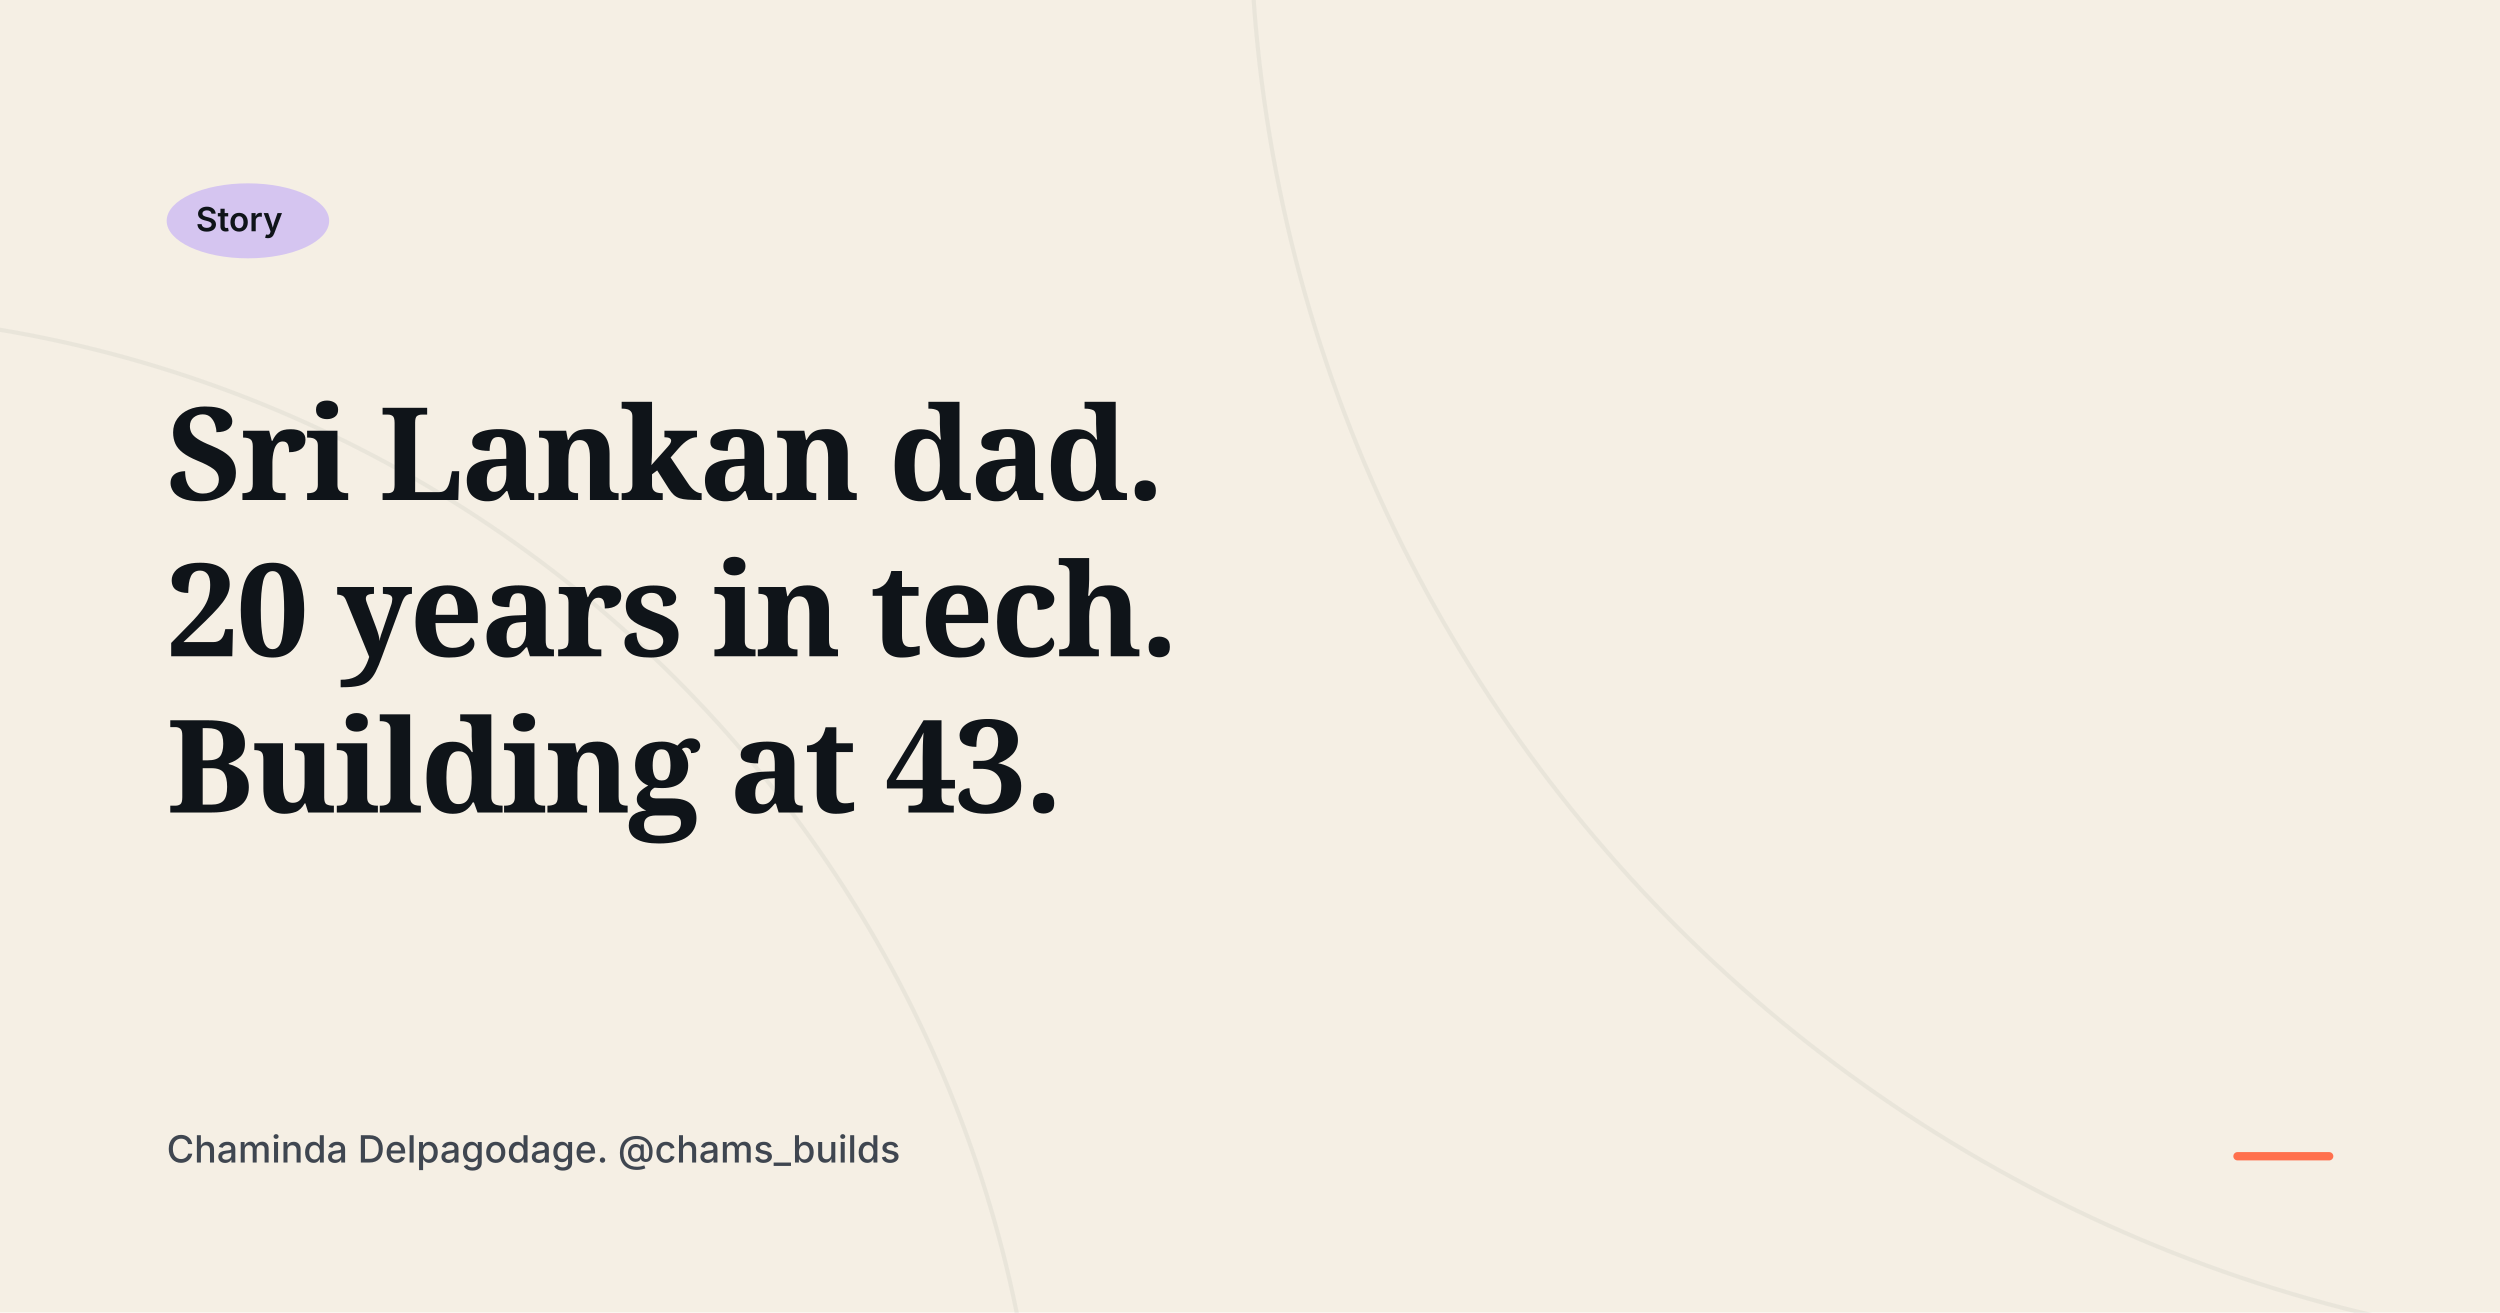
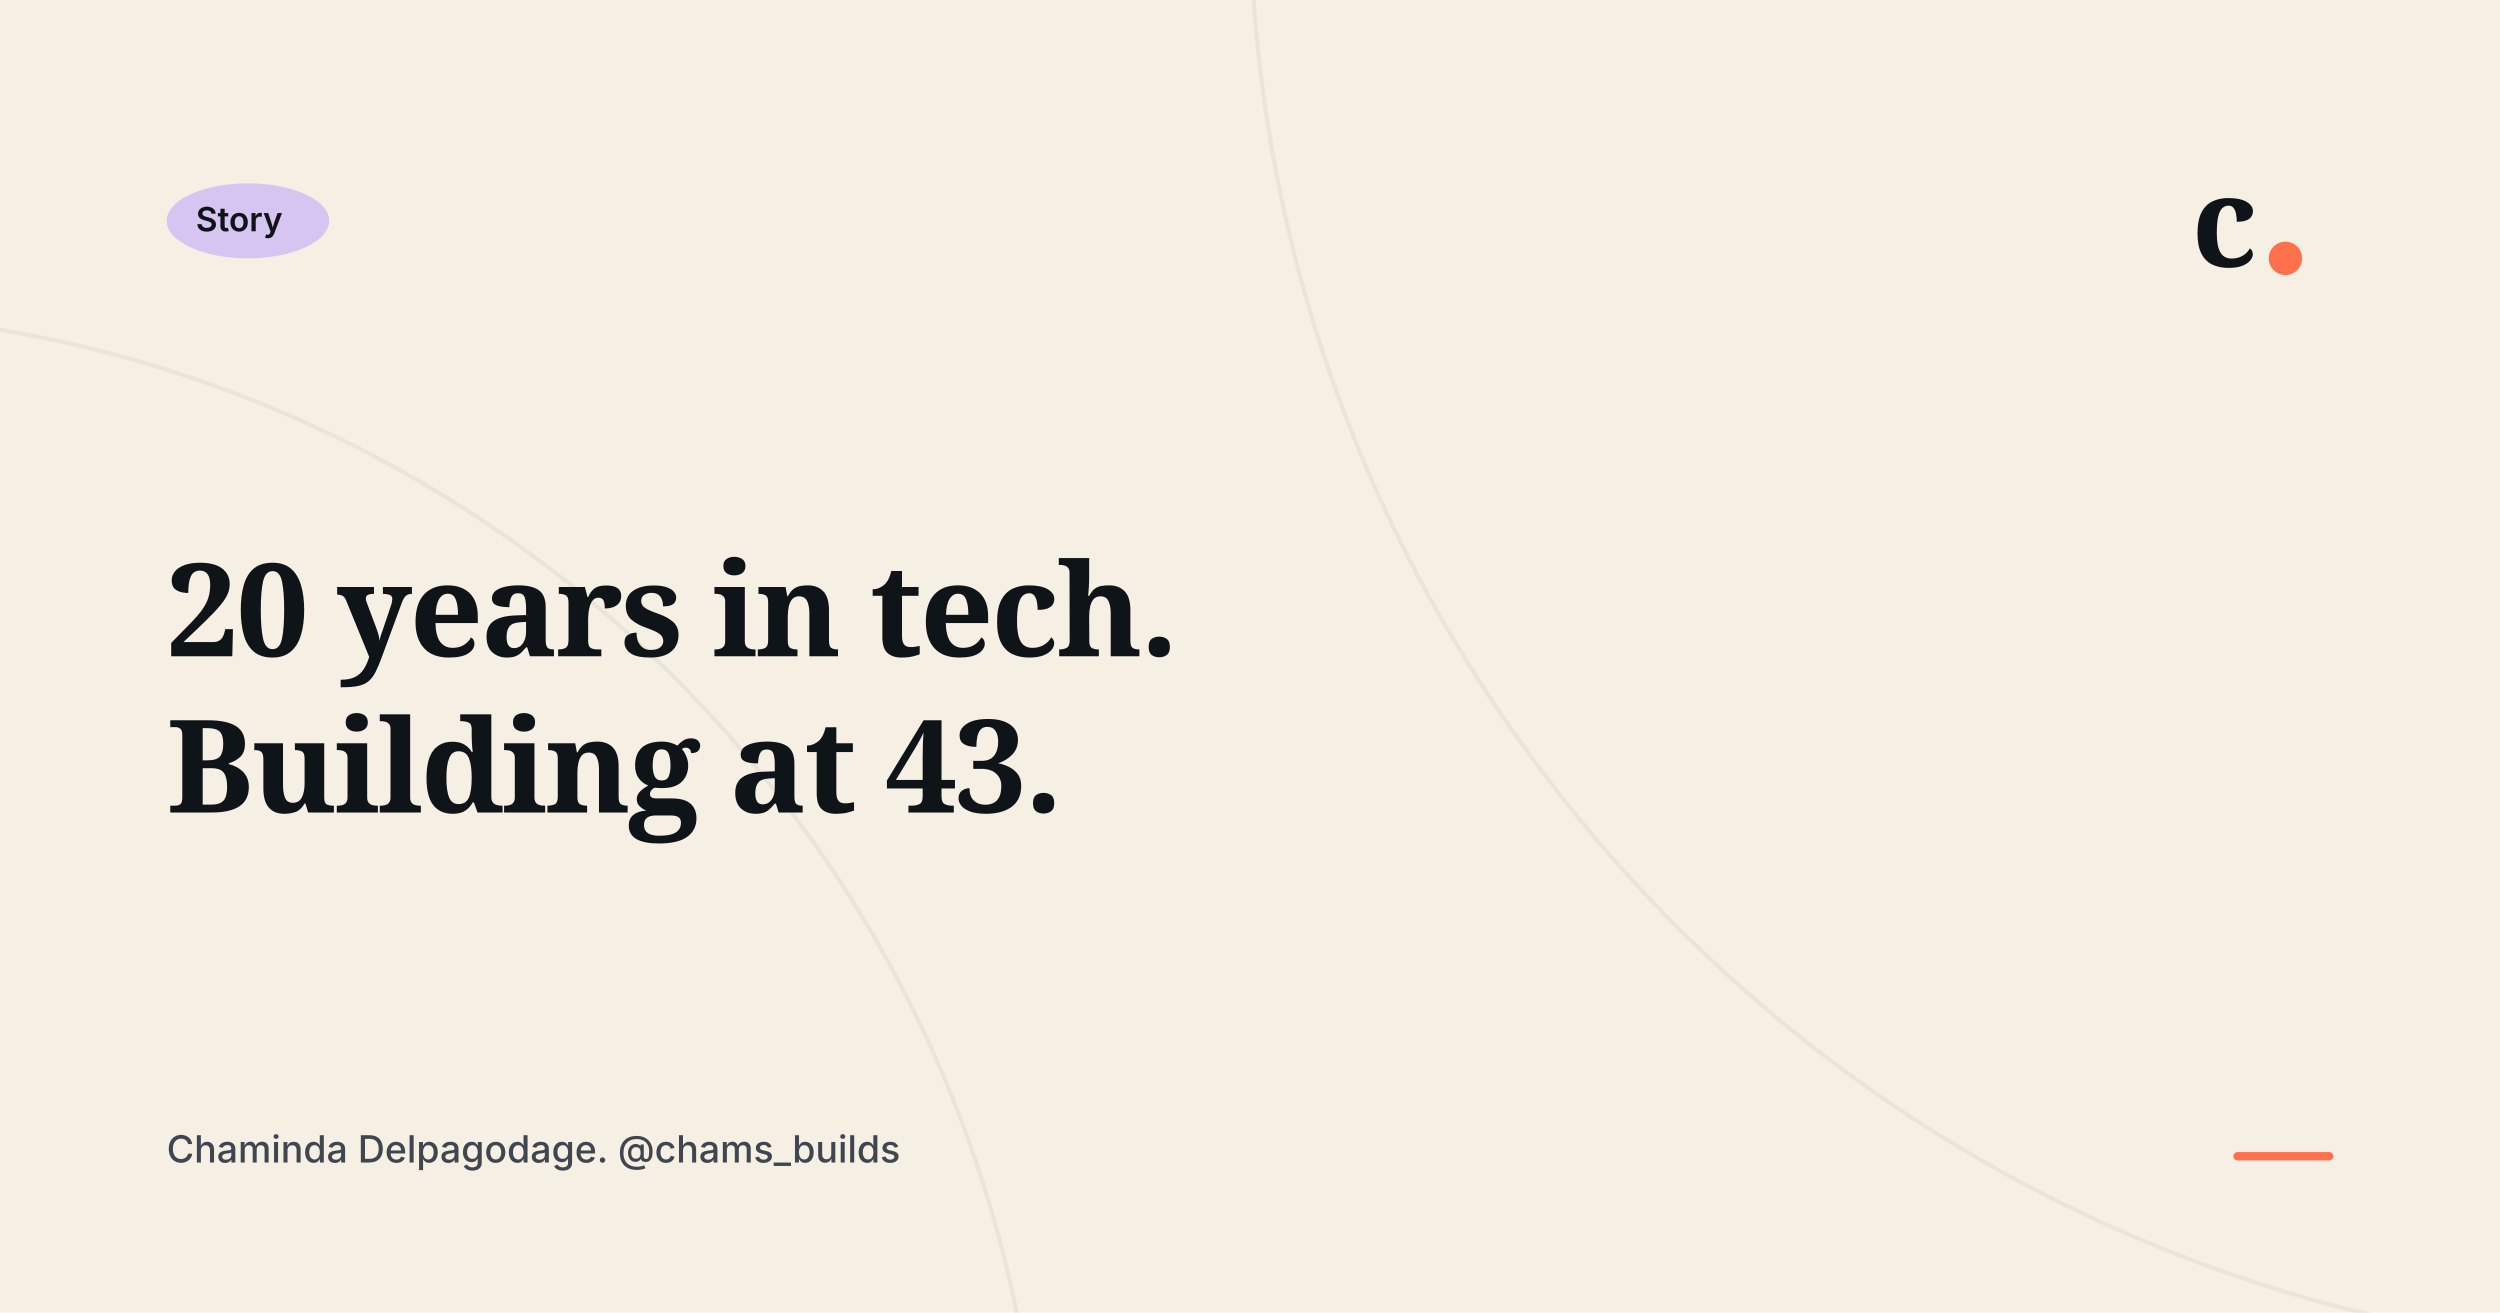
<svg xmlns="http://www.w3.org/2000/svg" width="1200" height="630" viewBox="0 0 1200 630">
  <defs>
    <style>
      .bg      { fill: #F5EFE4; }
      .pill    { fill: #D5C5F0; }
      .label   { font-family: 'Inter', sans-serif; font-weight: 600; font-size: 16px; fill: #0F1419; }
      .headline{ font-family: 'Fraunces', 'Lora', Georgia, serif; font-weight: 600; font-size: 62px; fill: #0F1419; letter-spacing: -1.2px; }
      .sub     { font-family: 'Inter', sans-serif; font-weight: 400; font-size: 22px; fill: #3F4650; }
      .byline  { font-family: 'Inter', sans-serif; font-weight: 500; font-size: 18px; fill: #3F4650; }
      .bar     { fill: #FF704D; }
      .curve   { stroke: rgba(15,20,25,0.05); stroke-width: 2; fill: none; }
    </style>
  </defs>
  <rect class="bg" width="1200" height="630" />
  <circle class="curve" cx="1300" cy="-50" r="700" />
  <circle class="curve" cx="-100" cy="750" r="600" />
  <g transform="translate(80,88)">
    <rect class="pill" x="0" y="0" rx="999" ry="999" width="78" height="36" />
    <text class="label" x="14" y="23">Story</text>
  </g>
-   <text class="headline" x="80" y="240">Sri Lankan dad.</text>
  <text class="headline" x="80" y="315">20 years in tech.</text>
  <text class="headline" x="80" y="390">Building at 43.</text>
  <text class="byline" x="80" y="558">Chaminda Delpagodage. @chams_builds</text>
  <rect class="bar" x="1072" y="553" width="48" height="4" rx="2" ry="2" />
+   <g class="brandmark" transform="translate(1052,128)">
+     <text x="0" y="0" font-family="Fraunces, 'Lora', Georgia, serif" font-weight="600" font-size="60" letter-spacing="-2" fill="#0F1419">c</text>
+     <circle cx="45" cy="-4" r="8" fill="#FF704D" />
+   </g>
</svg>
